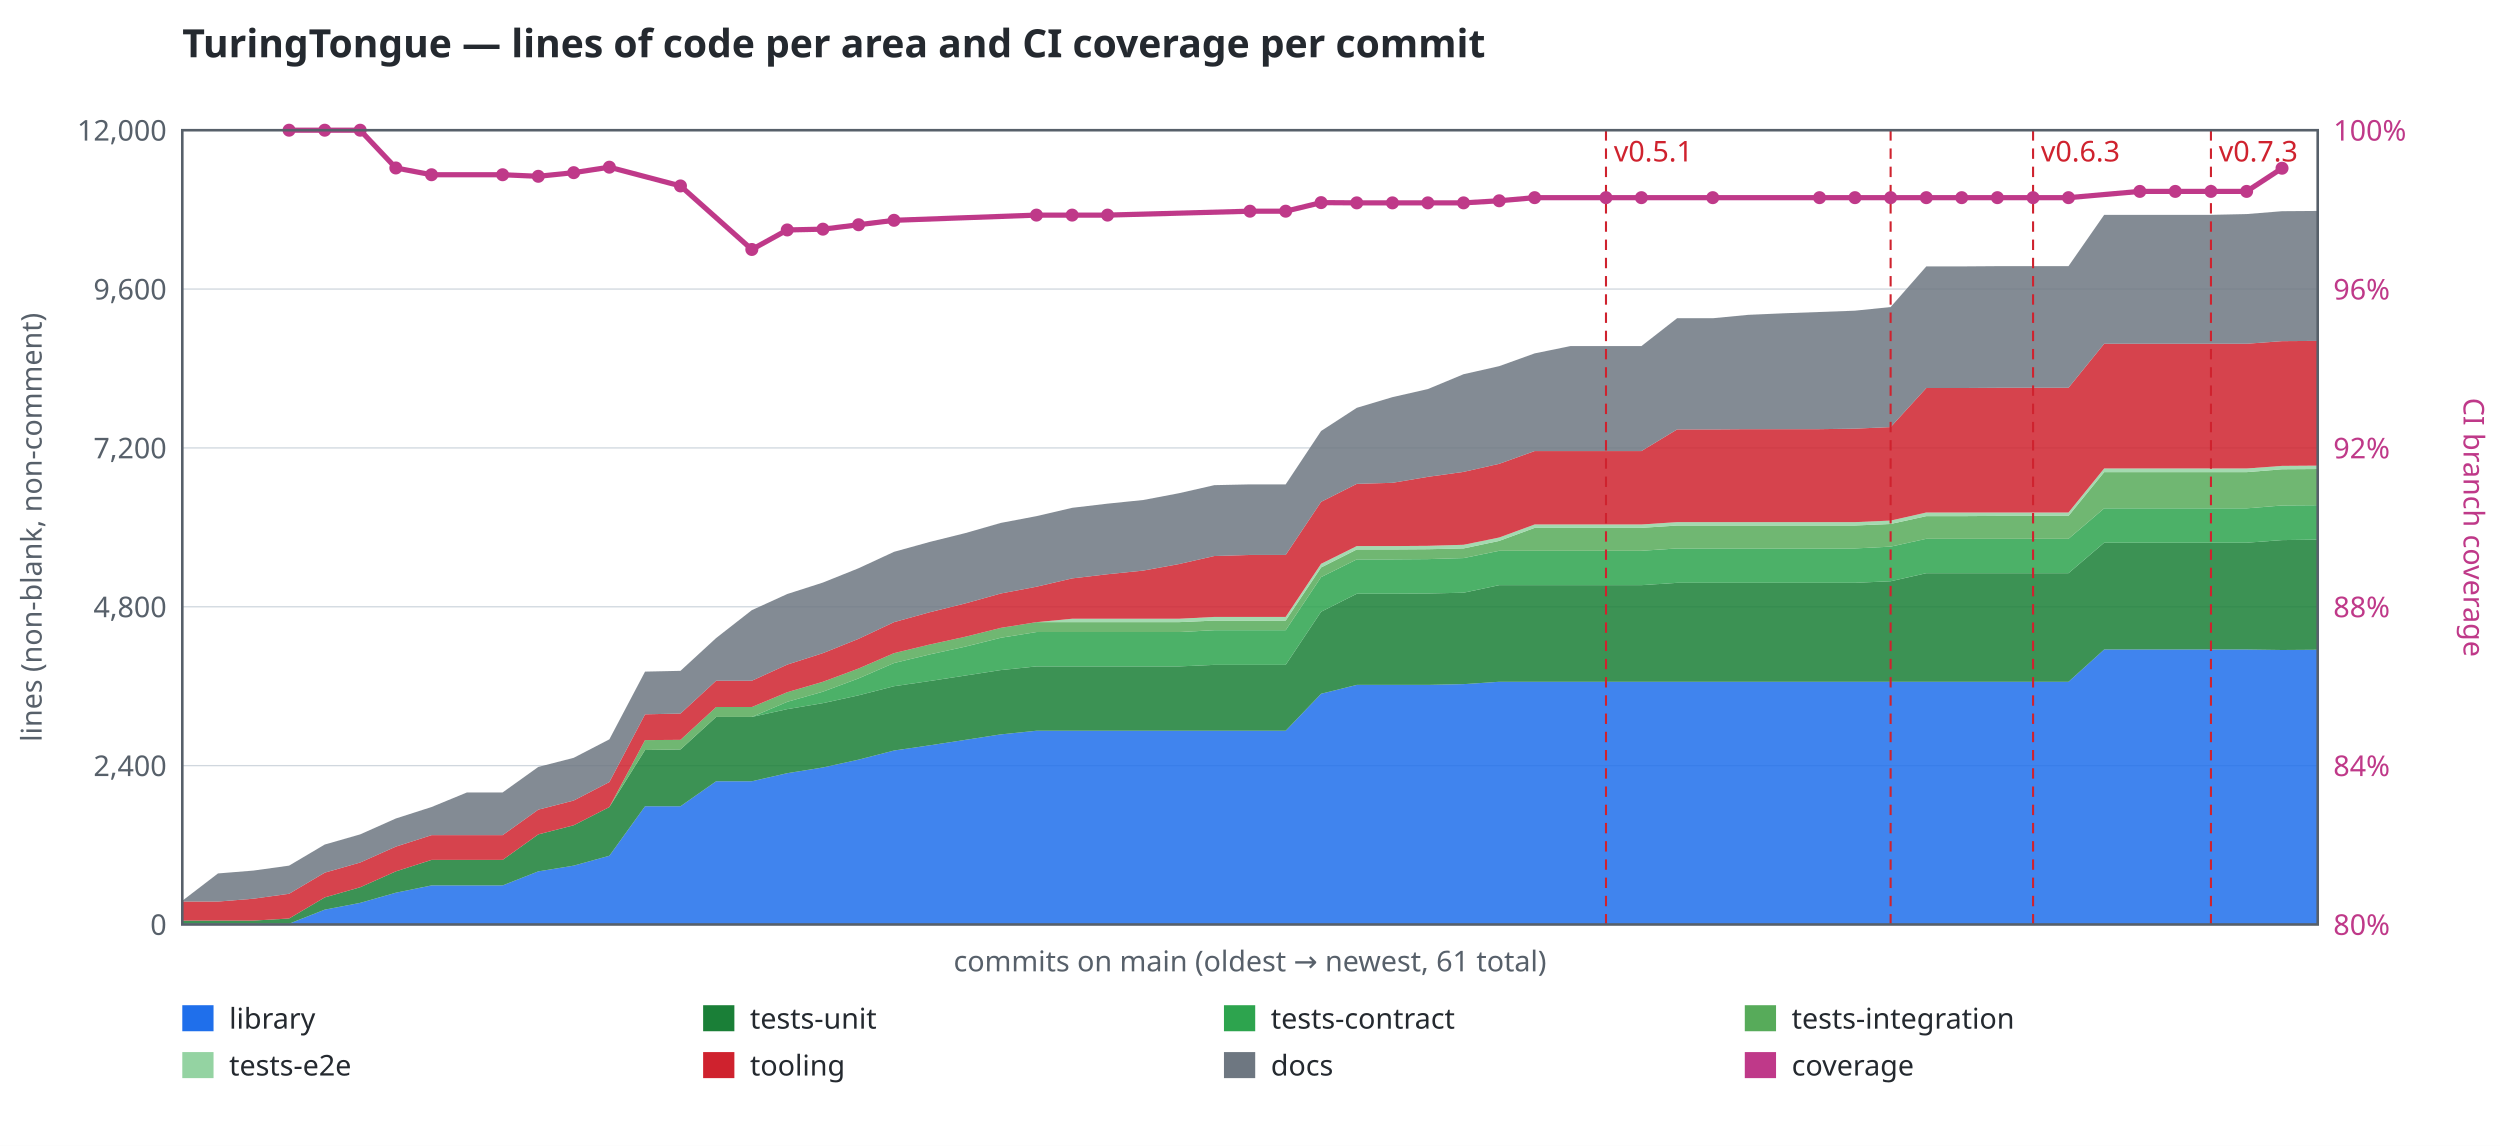
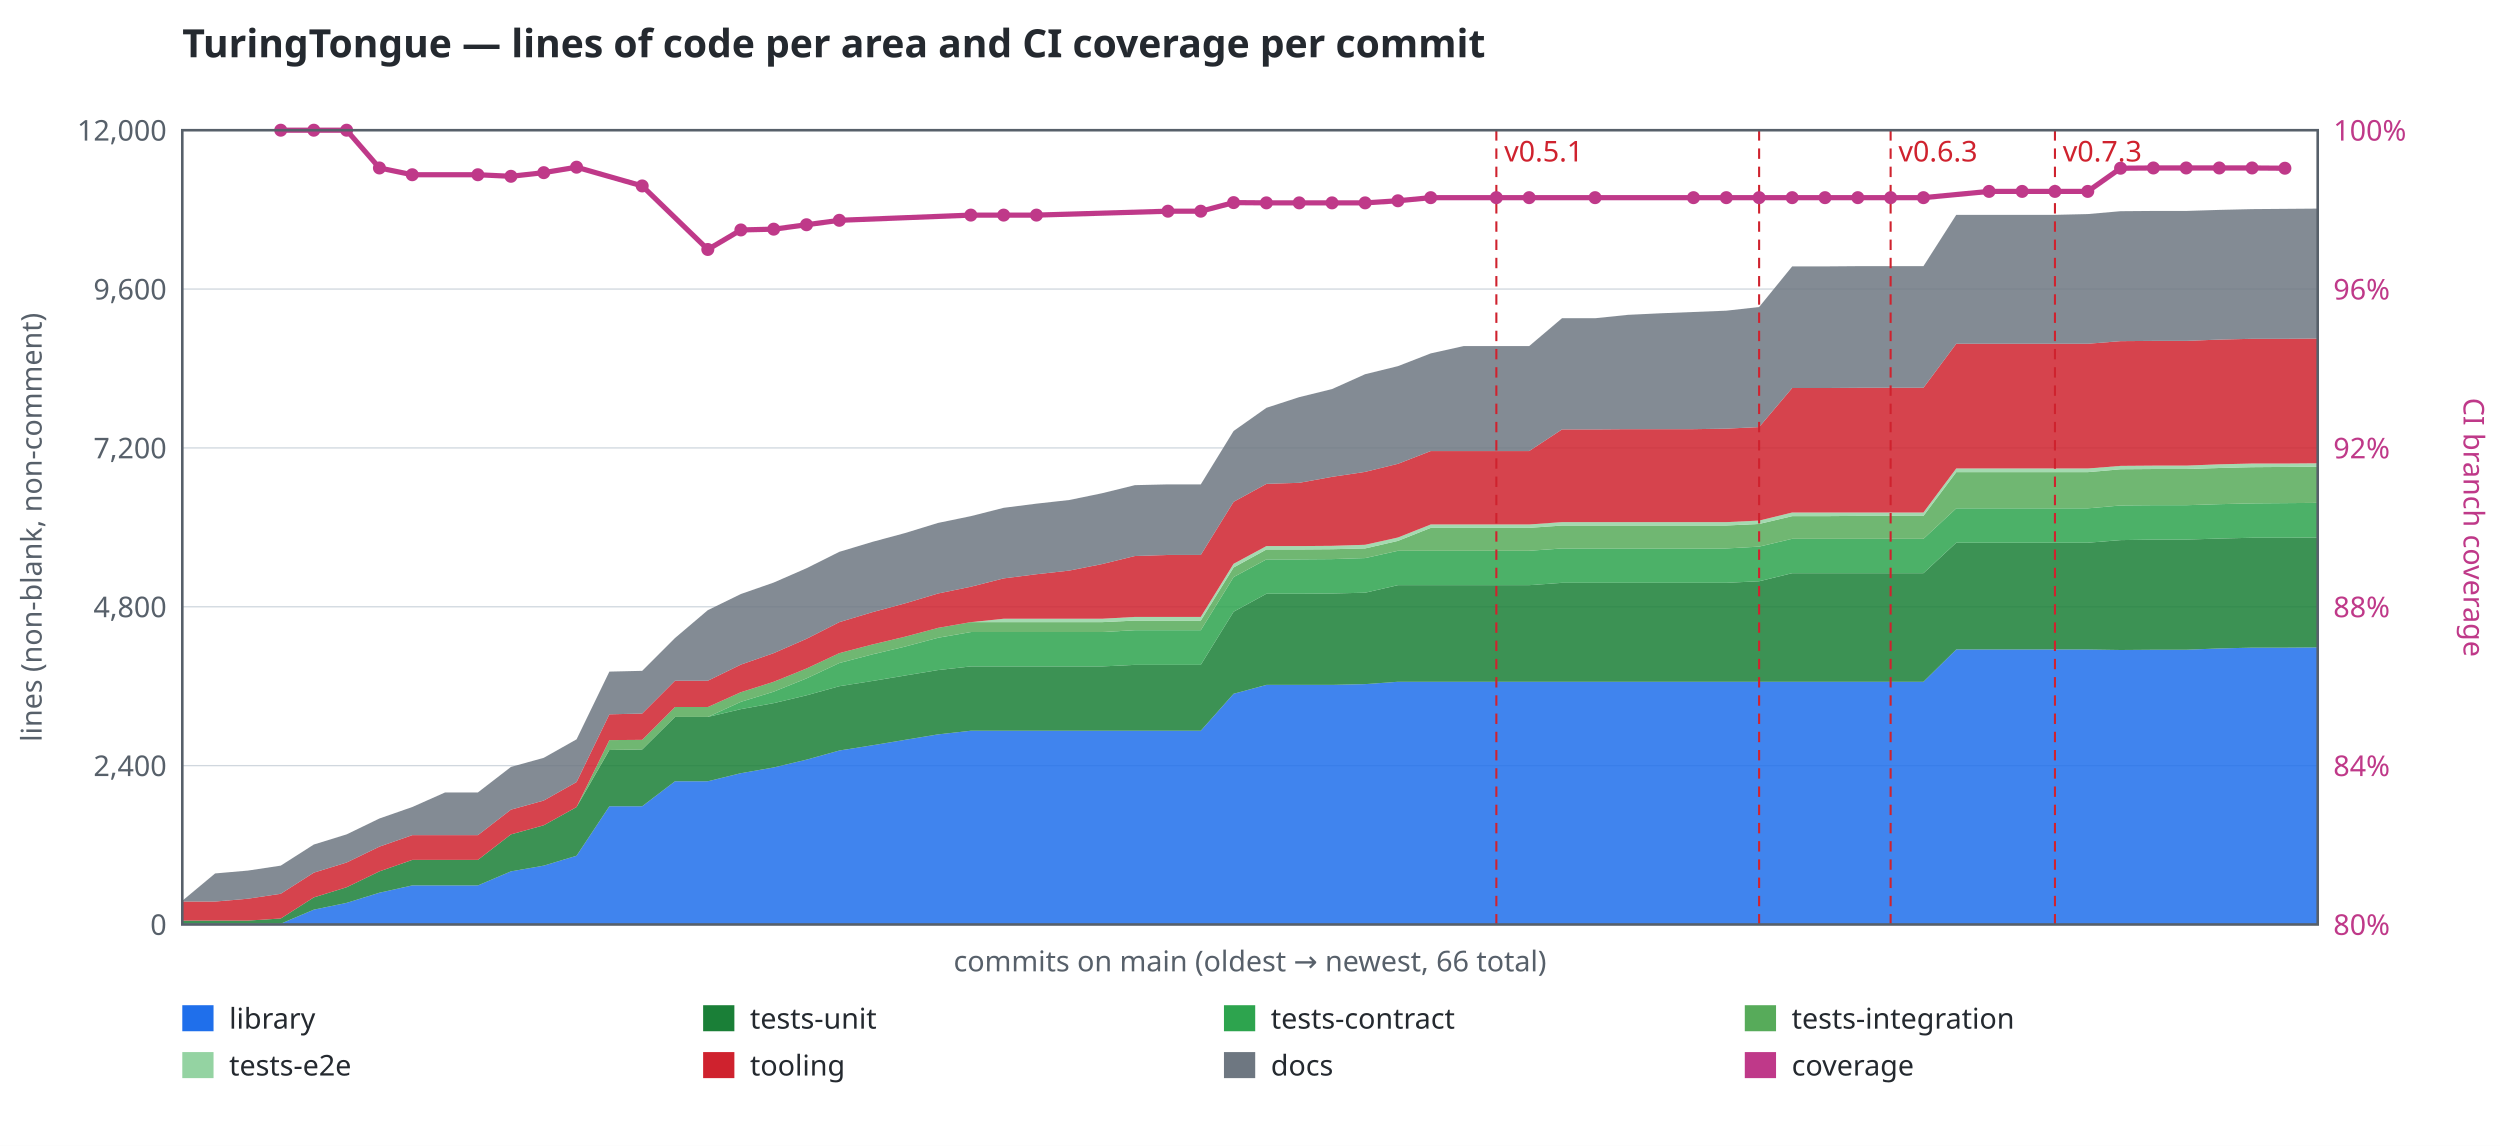
<svg xmlns="http://www.w3.org/2000/svg" width="960" height="440" viewBox="0 0 960 440" font-family="sans-serif" font-size="11">
  <rect width="960" height="440" fill="#ffffff" />
  <text x="70" y="22" font-size="15" font-weight="bold" fill="#24292f">TuringTongue — lines of code per area and CI coverage per commit</text>
  <line x1="70" x2="890" y1="355.0" y2="355.0" stroke="#d0d7de" stroke-width="0.5" />
  <text x="64" y="359.0" text-anchor="end" fill="#57606a">0</text>
  <text x="896" y="359.0" fill="#bf3989">80%</text>
  <line x1="70" x2="890" y1="294.0" y2="294.0" stroke="#d0d7de" stroke-width="0.5" />
  <text x="64" y="298.0" text-anchor="end" fill="#57606a">2,400</text>
  <text x="896" y="298.0" fill="#bf3989">84%</text>
  <line x1="70" x2="890" y1="233.0" y2="233.0" stroke="#d0d7de" stroke-width="0.5" />
  <text x="64" y="237.0" text-anchor="end" fill="#57606a">4,800</text>
  <text x="896" y="237.0" fill="#bf3989">88%</text>
  <line x1="70" x2="890" y1="172.0" y2="172.0" stroke="#d0d7de" stroke-width="0.5" />
  <text x="64" y="176.0" text-anchor="end" fill="#57606a">7,200</text>
  <text x="896" y="176.0" fill="#bf3989">92%</text>
  <line x1="70" x2="890" y1="111.0" y2="111.0" stroke="#d0d7de" stroke-width="0.5" />
  <text x="64" y="115.0" text-anchor="end" fill="#57606a">9,600</text>
  <text x="896" y="115.0" fill="#bf3989">96%</text>
  <line x1="70" x2="890" y1="50.0" y2="50.0" stroke="#d0d7de" stroke-width="0.5" />
  <text x="64" y="54.0" text-anchor="end" fill="#57606a">12,000</text>
  <text x="896" y="54.0" fill="#bf3989">100%</text>
-   <polygon points="70.0,354.7 83.7,354.7 97.3,354.7 111.0,354.7 124.7,349.3 138.3,346.7 152.0,342.8 165.7,340.0 179.3,340.0 193.0,340.0 206.7,334.6 220.3,332.4 234.0,328.6 247.7,309.6 261.3,309.6 275.0,300.0 288.7,300.0 302.3,296.9 316.0,294.7 329.7,291.7 343.3,288.2 357.0,286.2 370.7,284.1 384.3,282.0 398.0,280.6 411.7,280.6 425.3,280.6 439.0,280.6 452.7,280.6 466.3,280.6 480.0,280.6 493.7,280.6 507.3,266.4 521.0,263.0 534.7,263.0 548.3,263.0 562.0,262.7 575.7,261.8 589.3,261.8 603.0,261.8 616.7,261.8 630.3,261.8 644.0,261.8 657.7,261.8 671.3,261.8 685.0,261.8 698.7,261.8 712.3,261.8 726.0,261.8 739.7,261.8 753.3,261.8 767.0,261.8 780.7,261.8 794.3,261.8 808.0,249.4 821.7,249.4 835.3,249.4 849.0,249.4 862.7,249.4 876.3,249.6 890.0,249.5 890.0,355.0 876.3,355.0 862.7,355.0 849.0,355.0 835.3,355.0 821.7,355.0 808.0,355.0 794.3,355.0 780.7,355.0 767.0,355.0 753.3,355.0 739.7,355.0 726.0,355.0 712.3,355.0 698.7,355.0 685.0,355.0 671.3,355.0 657.7,355.0 644.0,355.0 630.3,355.0 616.7,355.0 603.0,355.0 589.3,355.0 575.7,355.0 562.0,355.0 548.3,355.0 534.7,355.0 521.0,355.0 507.3,355.0 493.7,355.0 480.0,355.0 466.3,355.0 452.7,355.0 439.0,355.0 425.3,355.0 411.7,355.0 398.0,355.0 384.3,355.0 370.7,355.0 357.0,355.0 343.3,355.0 329.7,355.0 316.0,355.0 302.3,355.0 288.7,355.0 275.0,355.0 261.3,355.0 247.7,355.0 234.0,355.0 220.3,355.0 206.7,355.0 193.0,355.0 179.3,355.0 165.7,355.0 152.0,355.0 138.3,355.0 124.7,355.0 111.0,355.0 97.3,355.0 83.7,355.0 70.0,355.0" fill="#1f6feb" fill-opacity="0.85" />
-   <polygon points="70.0,353.5 83.7,353.5 97.3,353.5 111.0,352.7 124.7,344.6 138.3,340.7 152.0,334.6 165.7,330.2 179.3,330.2 193.0,330.2 206.7,320.4 220.3,316.9 234.0,309.9 247.7,288.0 261.3,287.8 275.0,275.3 288.7,275.3 302.3,272.3 316.0,270.0 329.7,267.0 343.3,263.5 357.0,261.5 370.7,259.4 384.3,257.3 398.0,255.9 411.7,255.9 425.3,255.9 439.0,255.9 452.7,255.9 466.3,255.3 480.0,255.3 493.7,255.3 507.3,234.9 521.0,228.0 534.7,228.0 548.3,227.9 562.0,227.6 575.7,224.7 589.3,224.7 603.0,224.7 616.7,224.7 630.3,224.7 644.0,223.8 657.7,223.8 671.3,223.8 685.0,223.8 698.7,223.8 712.3,223.8 726.0,223.2 739.7,220.1 753.3,220.1 767.0,220.1 780.7,220.1 794.3,220.1 808.0,208.4 821.7,208.4 835.3,208.4 849.0,208.4 862.7,208.4 876.3,207.4 890.0,207.2 890.0,249.5 876.3,249.6 862.7,249.4 849.0,249.4 835.3,249.4 821.7,249.4 808.0,249.4 794.3,261.8 780.7,261.8 767.0,261.8 753.3,261.8 739.7,261.8 726.0,261.8 712.3,261.8 698.7,261.8 685.0,261.8 671.3,261.8 657.7,261.8 644.0,261.8 630.3,261.8 616.7,261.8 603.0,261.8 589.3,261.8 575.7,261.8 562.0,262.7 548.3,263.0 534.7,263.0 521.0,263.0 507.3,266.4 493.7,280.6 480.0,280.6 466.3,280.6 452.7,280.6 439.0,280.6 425.3,280.6 411.7,280.6 398.0,280.6 384.3,282.0 370.7,284.1 357.0,286.2 343.3,288.2 329.7,291.7 316.0,294.7 302.3,296.9 288.7,300.0 275.0,300.0 261.3,309.6 247.7,309.6 234.0,328.6 220.3,332.4 206.7,334.6 193.0,340.0 179.3,340.0 165.7,340.0 152.0,342.8 138.3,346.7 124.7,349.3 111.0,354.7 97.3,354.7 83.7,354.7 70.0,354.7" fill="#1a7f37" fill-opacity="0.85" />
-   <polygon points="70.0,353.5 83.7,353.5 97.3,353.5 111.0,352.7 124.7,344.6 138.3,340.7 152.0,334.6 165.7,330.2 179.3,330.2 193.0,330.2 206.7,320.4 220.3,316.9 234.0,309.9 247.7,288.0 261.3,287.8 275.0,275.3 288.7,275.3 302.3,269.5 316.0,265.6 329.7,260.5 343.3,254.6 357.0,251.3 370.7,248.3 384.3,244.9 398.0,242.7 411.7,242.7 425.3,242.7 439.0,242.7 452.7,242.7 466.3,242.0 480.0,242.0 493.7,242.0 507.3,221.6 521.0,214.8 534.7,214.8 548.3,214.7 562.0,214.3 575.7,211.5 589.3,211.5 603.0,211.5 616.7,211.5 630.3,211.5 644.0,210.6 657.7,210.6 671.3,210.6 685.0,210.6 698.7,210.6 712.3,210.6 726.0,209.9 739.7,206.9 753.3,206.9 767.0,206.9 780.7,206.9 794.3,206.9 808.0,195.2 821.7,195.2 835.3,195.2 849.0,195.2 862.7,195.2 876.3,194.1 890.0,194.0 890.0,207.2 876.3,207.4 862.7,208.4 849.0,208.4 835.3,208.4 821.7,208.4 808.0,208.4 794.3,220.1 780.7,220.1 767.0,220.1 753.3,220.1 739.7,220.1 726.0,223.2 712.3,223.8 698.7,223.8 685.0,223.8 671.3,223.8 657.7,223.8 644.0,223.8 630.3,224.7 616.7,224.7 603.0,224.7 589.3,224.7 575.7,224.7 562.0,227.6 548.3,227.9 534.7,228.0 521.0,228.0 507.3,234.9 493.7,255.3 480.0,255.3 466.3,255.3 452.7,255.9 439.0,255.9 425.3,255.9 411.7,255.9 398.0,255.9 384.3,257.3 370.7,259.4 357.0,261.5 343.3,263.5 329.7,267.0 316.0,270.0 302.3,272.3 288.7,275.3 275.0,275.3 261.3,287.8 247.7,288.0 234.0,309.9 220.3,316.9 206.7,320.4 193.0,330.2 179.3,330.2 165.7,330.2 152.0,334.6 138.3,340.7 124.7,344.6 111.0,352.7 97.3,353.5 83.7,353.5 70.0,353.5" fill="#2da44e" fill-opacity="0.85" />
-   <polygon points="70.0,353.5 83.7,353.5 97.3,353.5 111.0,352.7 124.7,344.6 138.3,340.7 152.0,334.6 165.7,330.2 179.3,330.2 193.0,330.2 206.7,320.4 220.3,316.9 234.0,309.9 247.7,284.2 261.3,284.1 275.0,271.5 288.7,271.5 302.3,265.8 316.0,261.8 329.7,256.7 343.3,250.8 357.0,247.5 370.7,244.5 384.3,241.1 398.0,238.9 411.7,238.9 425.3,238.9 439.0,238.9 452.7,238.9 466.3,238.3 480.0,238.3 493.7,238.3 507.3,217.9 521.0,211.0 534.7,211.0 548.3,210.9 562.0,210.6 575.7,207.7 589.3,202.7 603.0,202.7 616.7,202.7 630.3,202.7 644.0,201.8 657.7,201.8 671.3,201.8 685.0,201.8 698.7,201.8 712.3,201.8 726.0,201.2 739.7,198.2 753.3,198.2 767.0,198.1 780.7,198.1 794.3,198.1 808.0,181.3 821.7,181.3 835.3,181.3 849.0,181.3 862.7,181.3 876.3,180.2 890.0,180.1 890.0,194.0 876.3,194.1 862.7,195.2 849.0,195.2 835.3,195.2 821.7,195.2 808.0,195.2 794.3,206.9 780.7,206.9 767.0,206.9 753.3,206.9 739.7,206.9 726.0,209.9 712.3,210.6 698.7,210.6 685.0,210.6 671.3,210.6 657.7,210.6 644.0,210.6 630.3,211.5 616.7,211.5 603.0,211.5 589.3,211.5 575.7,211.5 562.0,214.3 548.3,214.7 534.7,214.8 521.0,214.8 507.3,221.6 493.7,242.0 480.0,242.0 466.3,242.0 452.7,242.7 439.0,242.7 425.3,242.7 411.7,242.7 398.0,242.7 384.3,244.9 370.7,248.3 357.0,251.3 343.3,254.6 329.7,260.5 316.0,265.6 302.3,269.5 288.7,275.3 275.0,275.3 261.3,287.8 247.7,288.0 234.0,309.9 220.3,316.9 206.7,320.4 193.0,330.2 179.3,330.2 165.7,330.2 152.0,334.6 138.3,340.7 124.7,344.6 111.0,352.7 97.3,353.5 83.7,353.5 70.0,353.5" fill="#57ab5a" fill-opacity="0.85" />
-   <polygon points="70.0,353.5 83.7,353.5 97.3,353.5 111.0,352.7 124.7,344.6 138.3,340.7 152.0,334.6 165.7,330.2 179.3,330.2 193.0,330.2 206.7,320.4 220.3,316.9 234.0,309.9 247.7,284.2 261.3,284.1 275.0,271.5 288.7,271.5 302.3,265.8 316.0,261.8 329.7,256.7 343.3,250.8 357.0,247.5 370.7,244.5 384.3,241.1 398.0,238.9 411.7,237.6 425.3,237.6 439.0,237.6 452.7,237.6 466.3,236.9 480.0,236.9 493.7,236.9 507.3,216.5 521.0,209.7 534.7,209.7 548.3,209.6 562.0,209.2 575.7,206.4 589.3,201.4 603.0,201.4 616.7,201.4 630.3,201.4 644.0,200.5 657.7,200.5 671.3,200.5 685.0,200.5 698.7,200.5 712.3,200.5 726.0,199.9 739.7,196.8 753.3,196.8 767.0,196.8 780.7,196.8 794.3,196.8 808.0,179.9 821.7,179.9 835.3,179.9 849.0,179.9 862.7,179.9 876.3,178.9 890.0,178.8 890.0,180.1 876.3,180.2 862.7,181.3 849.0,181.3 835.3,181.3 821.7,181.3 808.0,181.3 794.3,198.1 780.7,198.1 767.0,198.1 753.3,198.2 739.7,198.2 726.0,201.2 712.3,201.8 698.7,201.8 685.0,201.8 671.3,201.8 657.7,201.8 644.0,201.8 630.3,202.7 616.7,202.7 603.0,202.7 589.3,202.7 575.7,207.7 562.0,210.6 548.3,210.9 534.7,211.0 521.0,211.0 507.3,217.9 493.7,238.3 480.0,238.3 466.3,238.3 452.7,238.9 439.0,238.9 425.3,238.9 411.7,238.9 398.0,238.9 384.3,241.1 370.7,244.5 357.0,247.5 343.3,250.8 329.7,256.7 316.0,261.8 302.3,265.8 288.7,271.5 275.0,271.5 261.3,284.1 247.7,284.2 234.0,309.9 220.3,316.9 206.7,320.4 193.0,330.2 179.3,330.2 165.7,330.2 152.0,334.6 138.3,340.7 124.7,344.6 111.0,352.7 97.3,353.5 83.7,353.5 70.0,353.5" fill="#94d3a2" fill-opacity="0.85" />
-   <polygon points="70.0,346.2 83.7,346.2 97.3,345.1 111.0,343.2 124.7,335.1 138.3,331.2 152.0,325.1 165.7,320.7 179.3,320.7 193.0,320.7 206.7,310.9 220.3,307.4 234.0,300.3 247.7,274.3 261.3,274.0 275.0,261.4 288.7,261.4 302.3,255.2 316.0,250.8 329.7,245.3 343.3,238.9 357.0,235.1 370.7,231.7 384.3,227.9 398.0,225.3 411.7,222.1 425.3,220.5 439.0,219.1 452.7,216.6 466.3,213.5 480.0,213.1 493.7,213.1 507.3,192.7 521.0,185.8 534.7,185.4 548.3,183.1 562.0,181.2 575.7,178.1 589.3,173.2 603.0,173.2 616.7,173.2 630.3,173.2 644.0,164.9 657.7,164.9 671.3,164.8 685.0,164.8 698.7,164.8 712.3,164.6 726.0,164.0 739.7,149.0 753.3,149.0 767.0,148.9 780.7,148.9 794.3,148.9 808.0,132.0 821.7,132.0 835.3,132.0 849.0,132.0 862.7,132.0 876.3,131.0 890.0,130.9 890.0,178.8 876.3,178.9 862.7,179.9 849.0,179.9 835.3,179.9 821.7,179.9 808.0,179.9 794.3,196.8 780.7,196.8 767.0,196.8 753.3,196.8 739.7,196.8 726.0,199.9 712.3,200.5 698.7,200.5 685.0,200.5 671.3,200.5 657.7,200.5 644.0,200.5 630.3,201.4 616.7,201.4 603.0,201.4 589.3,201.4 575.7,206.4 562.0,209.2 548.3,209.6 534.7,209.7 521.0,209.7 507.3,216.5 493.7,236.9 480.0,236.9 466.3,236.9 452.7,237.6 439.0,237.6 425.3,237.6 411.7,237.6 398.0,238.9 384.3,241.1 370.7,244.5 357.0,247.5 343.3,250.8 329.7,256.7 316.0,261.8 302.3,265.8 288.7,271.5 275.0,271.5 261.3,284.1 247.7,284.2 234.0,309.9 220.3,316.9 206.7,320.4 193.0,330.2 179.3,330.2 165.7,330.2 152.0,334.6 138.3,340.7 124.7,344.6 111.0,352.7 97.3,353.5 83.7,353.5 70.0,353.5" fill="#cf222e" fill-opacity="0.85" />
-   <polygon points="70.0,345.9 83.7,335.4 97.3,334.3 111.0,332.4 124.7,324.3 138.3,320.4 152.0,314.3 165.7,309.9 179.3,304.3 193.0,304.3 206.7,294.5 220.3,291.0 234.0,283.9 247.7,257.9 261.3,257.6 275.0,245.0 288.7,234.3 302.3,228.1 316.0,223.7 329.7,218.2 343.3,211.9 357.0,208.1 370.7,204.7 384.3,200.8 398.0,198.2 411.7,195.0 425.3,193.4 439.0,192.0 452.7,189.4 466.3,186.3 480.0,186.0 493.7,186.0 507.3,165.5 521.0,156.6 534.7,152.5 548.3,149.4 562.0,143.7 575.7,140.6 589.3,135.7 603.0,132.9 616.7,132.9 630.3,132.9 644.0,122.2 657.7,122.2 671.3,120.9 685.0,120.3 698.7,119.8 712.3,119.3 726.0,117.9 739.7,102.3 753.3,102.3 767.0,102.2 780.7,102.2 794.3,102.2 808.0,82.5 821.7,82.5 835.3,82.5 849.0,82.5 862.7,82.2 876.3,81.1 890.0,81.0 890.0,130.9 876.3,131.0 862.7,132.0 849.0,132.0 835.3,132.0 821.7,132.0 808.0,132.0 794.3,148.9 780.7,148.9 767.0,148.9 753.3,149.0 739.7,149.0 726.0,164.0 712.3,164.6 698.7,164.8 685.0,164.8 671.3,164.8 657.7,164.9 644.0,164.9 630.3,173.2 616.7,173.2 603.0,173.2 589.3,173.2 575.7,178.1 562.0,181.2 548.3,183.1 534.7,185.4 521.0,185.8 507.3,192.7 493.7,213.1 480.0,213.1 466.3,213.5 452.7,216.6 439.0,219.1 425.3,220.5 411.7,222.1 398.0,225.3 384.3,227.9 370.7,231.7 357.0,235.1 343.3,238.9 329.7,245.3 316.0,250.8 302.3,255.2 288.7,261.4 275.0,261.4 261.3,274.0 247.7,274.3 234.0,300.3 220.3,307.4 206.7,310.9 193.0,320.7 179.3,320.7 165.7,320.7 152.0,325.1 138.3,331.2 124.7,335.1 111.0,343.2 97.3,345.1 83.7,346.2 70.0,346.2" fill="#6e7781" fill-opacity="0.85" />
-   <line x1="616.7" x2="616.7" y1="50" y2="355" stroke="#cf222e" stroke-width="0.8" stroke-dasharray="4,3" />
+   <polygon points="70.0,354.7 82.6,354.7 95.2,354.7 107.8,354.7 120.5,349.3 133.1,346.7 145.7,342.8 158.3,340.0 170.9,340.0 183.5,340.0 196.2,334.6 208.8,332.4 221.4,328.6 234.0,309.6 246.6,309.6 259.2,300.0 271.8,300.0 284.5,296.9 297.1,294.7 309.7,291.7 322.3,288.2 334.9,286.2 347.5,284.1 360.2,282.0 372.8,280.6 385.4,280.6 398.0,280.6 410.6,280.6 423.2,280.6 435.8,280.6 448.5,280.6 461.1,280.6 473.7,266.4 486.3,263.0 498.9,263.0 511.5,263.0 524.2,262.7 536.8,261.8 549.4,261.8 562.0,261.8 574.6,261.8 587.2,261.8 599.8,261.8 612.5,261.8 625.1,261.8 637.7,261.8 650.3,261.8 662.9,261.8 675.5,261.8 688.2,261.8 700.8,261.8 713.4,261.8 726.0,261.8 738.6,261.8 751.2,249.4 763.8,249.4 776.5,249.4 789.1,249.4 801.7,249.4 814.3,249.6 826.9,249.5 839.5,249.5 852.2,249.0 864.8,248.7 877.4,248.7 890.0,248.6 890.0,355.0 877.4,355.0 864.8,355.0 852.2,355.0 839.5,355.0 826.9,355.0 814.3,355.0 801.7,355.0 789.1,355.0 776.5,355.0 763.8,355.0 751.2,355.0 738.6,355.0 726.0,355.0 713.4,355.0 700.8,355.0 688.2,355.0 675.5,355.0 662.9,355.0 650.3,355.0 637.7,355.0 625.1,355.0 612.5,355.0 599.8,355.0 587.2,355.0 574.6,355.0 562.0,355.0 549.4,355.0 536.8,355.0 524.2,355.0 511.5,355.0 498.9,355.0 486.3,355.0 473.7,355.0 461.1,355.0 448.5,355.0 435.8,355.0 423.2,355.0 410.6,355.0 398.0,355.0 385.4,355.0 372.8,355.0 360.2,355.0 347.5,355.0 334.9,355.0 322.3,355.0 309.7,355.0 297.1,355.0 284.5,355.0 271.8,355.0 259.2,355.0 246.6,355.0 234.0,355.0 221.4,355.0 208.8,355.0 196.2,355.0 183.5,355.0 170.9,355.0 158.3,355.0 145.7,355.0 133.1,355.0 120.5,355.0 107.8,355.0 95.2,355.0 82.6,355.0 70.0,355.0" fill="#1f6feb" fill-opacity="0.85" />
+   <polygon points="70.0,353.5 82.6,353.5 95.2,353.5 107.8,352.7 120.5,344.6 133.1,340.7 145.7,334.6 158.3,330.2 170.9,330.2 183.5,330.2 196.2,320.4 208.8,316.9 221.4,309.9 234.0,288.0 246.6,287.8 259.2,275.3 271.8,275.3 284.5,272.3 297.1,270.0 309.7,267.0 322.3,263.5 334.9,261.5 347.5,259.4 360.2,257.3 372.8,255.9 385.4,255.9 398.0,255.9 410.6,255.9 423.2,255.9 435.8,255.3 448.5,255.3 461.1,255.3 473.7,234.9 486.3,228.0 498.9,228.0 511.5,227.9 524.2,227.6 536.8,224.7 549.4,224.7 562.0,224.7 574.6,224.7 587.2,224.7 599.8,223.8 612.5,223.8 625.1,223.8 637.7,223.8 650.3,223.8 662.9,223.8 675.5,223.2 688.2,220.1 700.8,220.1 713.4,220.1 726.0,220.1 738.6,220.1 751.2,208.4 763.8,208.4 776.5,208.4 789.1,208.4 801.7,208.4 814.3,207.4 826.9,207.2 839.5,207.2 852.2,206.8 864.8,206.5 877.4,206.5 890.0,206.4 890.0,248.6 877.4,248.7 864.8,248.7 852.2,249.0 839.5,249.5 826.9,249.5 814.3,249.6 801.7,249.4 789.1,249.4 776.5,249.4 763.8,249.4 751.2,249.4 738.6,261.8 726.0,261.8 713.4,261.8 700.8,261.8 688.2,261.8 675.5,261.8 662.9,261.8 650.3,261.8 637.7,261.8 625.1,261.8 612.5,261.8 599.8,261.8 587.2,261.8 574.6,261.8 562.0,261.8 549.4,261.8 536.8,261.8 524.2,262.7 511.5,263.0 498.9,263.0 486.3,263.0 473.7,266.4 461.1,280.6 448.5,280.6 435.8,280.6 423.2,280.6 410.6,280.6 398.0,280.6 385.4,280.6 372.8,280.6 360.2,282.0 347.5,284.1 334.9,286.2 322.3,288.2 309.7,291.7 297.1,294.7 284.5,296.9 271.8,300.0 259.2,300.0 246.6,309.6 234.0,309.6 221.4,328.6 208.8,332.4 196.2,334.6 183.5,340.0 170.9,340.0 158.3,340.0 145.7,342.8 133.1,346.7 120.5,349.3 107.8,354.7 95.2,354.7 82.6,354.7 70.0,354.7" fill="#1a7f37" fill-opacity="0.85" />
+   <polygon points="70.0,353.5 82.6,353.5 95.2,353.5 107.8,352.7 120.5,344.6 133.1,340.7 145.7,334.6 158.3,330.2 170.9,330.2 183.5,330.2 196.2,320.4 208.8,316.9 221.4,309.9 234.0,288.0 246.6,287.8 259.2,275.3 271.8,275.3 284.5,269.5 297.1,265.6 309.7,260.5 322.3,254.6 334.9,251.3 347.5,248.3 360.2,244.9 372.8,242.7 385.4,242.7 398.0,242.7 410.6,242.7 423.2,242.7 435.8,242.0 448.5,242.0 461.1,242.0 473.7,221.6 486.3,214.8 498.9,214.8 511.5,214.7 524.2,214.3 536.8,211.5 549.4,211.5 562.0,211.5 574.6,211.5 587.2,211.5 599.8,210.6 612.5,210.6 625.1,210.6 637.7,210.6 650.3,210.6 662.9,210.6 675.5,209.9 688.2,206.9 700.8,206.9 713.4,206.9 726.0,206.9 738.6,206.9 751.2,195.2 763.8,195.2 776.5,195.2 789.1,195.2 801.7,195.2 814.3,194.1 826.9,194.0 839.5,194.0 852.2,193.6 864.8,193.3 877.4,193.2 890.0,193.1 890.0,206.4 877.4,206.5 864.8,206.5 852.2,206.8 839.5,207.2 826.9,207.2 814.3,207.4 801.7,208.4 789.1,208.4 776.5,208.4 763.8,208.4 751.2,208.4 738.6,220.1 726.0,220.1 713.4,220.1 700.8,220.1 688.2,220.1 675.5,223.2 662.9,223.8 650.3,223.8 637.7,223.8 625.1,223.8 612.5,223.8 599.8,223.8 587.2,224.7 574.6,224.7 562.0,224.7 549.4,224.7 536.8,224.7 524.2,227.6 511.5,227.9 498.9,228.0 486.3,228.0 473.7,234.9 461.1,255.3 448.5,255.3 435.8,255.3 423.2,255.9 410.6,255.9 398.0,255.9 385.4,255.9 372.8,255.9 360.2,257.3 347.5,259.4 334.9,261.5 322.3,263.5 309.7,267.0 297.1,270.0 284.5,272.3 271.8,275.3 259.2,275.3 246.6,287.8 234.0,288.0 221.4,309.9 208.8,316.9 196.2,320.4 183.5,330.2 170.9,330.2 158.3,330.2 145.7,334.6 133.1,340.7 120.5,344.6 107.8,352.7 95.2,353.5 82.6,353.5 70.0,353.5" fill="#2da44e" fill-opacity="0.85" />
+   <polygon points="70.0,353.5 82.6,353.5 95.2,353.5 107.8,352.7 120.5,344.6 133.1,340.7 145.7,334.6 158.3,330.2 170.9,330.2 183.5,330.2 196.2,320.4 208.8,316.9 221.4,309.9 234.0,284.2 246.6,284.1 259.2,271.5 271.8,271.5 284.5,265.8 297.1,261.8 309.7,256.7 322.3,250.8 334.9,247.5 347.5,244.5 360.2,241.1 372.8,238.9 385.4,238.9 398.0,238.9 410.6,238.9 423.2,238.9 435.8,238.3 448.5,238.3 461.1,238.3 473.7,217.9 486.3,211.0 498.9,211.0 511.5,210.9 524.2,210.6 536.8,207.7 549.4,202.7 562.0,202.7 574.6,202.7 587.2,202.7 599.8,201.8 612.5,201.8 625.1,201.8 637.7,201.8 650.3,201.8 662.9,201.8 675.5,201.2 688.2,198.2 700.8,198.2 713.4,198.1 726.0,198.1 738.6,198.1 751.2,181.3 763.8,181.3 776.5,181.3 789.1,181.3 801.7,181.3 814.3,180.2 826.9,180.1 839.5,180.1 852.2,179.7 864.8,179.4 877.4,179.3 890.0,179.2 890.0,193.1 877.4,193.2 864.8,193.3 852.2,193.6 839.5,194.0 826.9,194.0 814.3,194.1 801.7,195.2 789.1,195.2 776.5,195.2 763.8,195.2 751.2,195.2 738.6,206.9 726.0,206.9 713.4,206.9 700.8,206.9 688.2,206.9 675.5,209.9 662.9,210.6 650.3,210.6 637.7,210.6 625.1,210.6 612.5,210.6 599.8,210.6 587.2,211.5 574.6,211.5 562.0,211.5 549.4,211.5 536.8,211.5 524.2,214.3 511.5,214.7 498.9,214.8 486.3,214.8 473.7,221.6 461.1,242.0 448.5,242.0 435.8,242.0 423.2,242.7 410.6,242.7 398.0,242.7 385.4,242.7 372.8,242.7 360.2,244.9 347.5,248.3 334.9,251.3 322.3,254.6 309.7,260.5 297.1,265.6 284.5,269.5 271.8,275.3 259.2,275.3 246.6,287.8 234.0,288.0 221.4,309.9 208.8,316.9 196.2,320.4 183.5,330.2 170.9,330.2 158.3,330.2 145.7,334.6 133.1,340.7 120.5,344.6 107.8,352.7 95.2,353.5 82.6,353.5 70.0,353.5" fill="#57ab5a" fill-opacity="0.85" />
+   <polygon points="70.0,353.5 82.6,353.5 95.2,353.5 107.8,352.7 120.5,344.6 133.1,340.7 145.7,334.6 158.3,330.2 170.9,330.2 183.5,330.2 196.2,320.4 208.8,316.9 221.4,309.9 234.0,284.2 246.6,284.1 259.2,271.5 271.8,271.5 284.5,265.8 297.1,261.8 309.7,256.7 322.3,250.8 334.9,247.5 347.5,244.5 360.2,241.1 372.8,238.9 385.4,237.6 398.0,237.6 410.6,237.6 423.2,237.6 435.8,236.9 448.5,236.9 461.1,236.9 473.7,216.5 486.3,209.7 498.9,209.7 511.5,209.6 524.2,209.2 536.8,206.4 549.4,201.4 562.0,201.4 574.6,201.4 587.2,201.4 599.8,200.5 612.5,200.5 625.1,200.5 637.7,200.5 650.3,200.5 662.9,200.5 675.5,199.9 688.2,196.8 700.8,196.8 713.4,196.8 726.0,196.8 738.6,196.8 751.2,179.9 763.8,179.9 776.5,179.9 789.1,179.9 801.7,179.9 814.3,178.9 826.9,178.8 839.5,178.8 852.2,178.3 864.8,178.0 877.4,178.0 890.0,177.9 890.0,179.2 877.4,179.3 864.8,179.4 852.2,179.7 839.5,180.1 826.9,180.1 814.3,180.2 801.7,181.3 789.1,181.3 776.5,181.3 763.8,181.3 751.2,181.3 738.6,198.1 726.0,198.1 713.4,198.1 700.8,198.2 688.2,198.2 675.5,201.2 662.9,201.8 650.3,201.8 637.7,201.8 625.1,201.8 612.5,201.8 599.8,201.8 587.2,202.7 574.6,202.7 562.0,202.7 549.4,202.7 536.8,207.7 524.2,210.6 511.5,210.9 498.9,211.0 486.3,211.0 473.7,217.9 461.1,238.3 448.5,238.3 435.8,238.3 423.2,238.9 410.6,238.9 398.0,238.9 385.4,238.9 372.8,238.9 360.2,241.1 347.5,244.5 334.9,247.5 322.3,250.8 309.7,256.7 297.1,261.8 284.5,265.8 271.8,271.5 259.2,271.5 246.6,284.1 234.0,284.2 221.4,309.9 208.8,316.9 196.2,320.4 183.5,330.2 170.9,330.2 158.3,330.2 145.7,334.6 133.1,340.7 120.5,344.6 107.8,352.7 95.2,353.5 82.6,353.5 70.0,353.5" fill="#94d3a2" fill-opacity="0.85" />
+   <polygon points="70.0,346.2 82.6,346.2 95.2,345.1 107.8,343.2 120.5,335.1 133.1,331.2 145.7,325.1 158.3,320.7 170.9,320.7 183.5,320.7 196.2,310.9 208.8,307.4 221.4,300.3 234.0,274.3 246.6,274.0 259.2,261.4 271.8,261.4 284.5,255.2 297.1,250.8 309.7,245.3 322.3,238.9 334.9,235.1 347.5,231.7 360.2,227.9 372.8,225.3 385.4,222.1 398.0,220.5 410.6,219.1 423.2,216.6 435.8,213.5 448.5,213.1 461.1,213.1 473.7,192.7 486.3,185.8 498.9,185.4 511.5,183.1 524.2,181.2 536.8,178.1 549.4,173.2 562.0,173.2 574.6,173.2 587.2,173.2 599.8,164.9 612.5,164.9 625.1,164.8 637.7,164.8 650.3,164.8 662.9,164.6 675.5,164.0 688.2,149.0 700.8,149.0 713.4,148.9 726.0,148.9 738.6,148.9 751.2,132.0 763.8,132.0 776.5,132.0 789.1,132.0 801.7,132.0 814.3,131.0 826.9,130.9 839.5,130.9 852.2,130.4 864.8,130.1 877.4,130.1 890.0,130.0 890.0,177.9 877.4,178.0 864.8,178.0 852.2,178.3 839.5,178.8 826.9,178.8 814.3,178.9 801.7,179.9 789.1,179.9 776.5,179.9 763.8,179.9 751.2,179.9 738.6,196.8 726.0,196.8 713.4,196.8 700.8,196.8 688.2,196.8 675.5,199.9 662.9,200.5 650.3,200.5 637.7,200.5 625.1,200.5 612.5,200.5 599.8,200.5 587.2,201.4 574.6,201.4 562.0,201.4 549.4,201.4 536.8,206.4 524.2,209.2 511.5,209.6 498.9,209.7 486.3,209.7 473.7,216.5 461.1,236.9 448.5,236.9 435.8,236.9 423.2,237.6 410.6,237.6 398.0,237.6 385.4,237.6 372.8,238.9 360.2,241.1 347.5,244.5 334.9,247.5 322.3,250.8 309.7,256.7 297.1,261.8 284.5,265.8 271.8,271.5 259.2,271.5 246.6,284.1 234.0,284.2 221.4,309.9 208.8,316.9 196.2,320.4 183.5,330.2 170.9,330.2 158.3,330.2 145.7,334.6 133.1,340.7 120.5,344.6 107.8,352.7 95.2,353.5 82.6,353.5 70.0,353.5" fill="#cf222e" fill-opacity="0.85" />
+   <polygon points="70.0,345.9 82.6,335.4 95.2,334.3 107.8,332.4 120.5,324.3 133.1,320.4 145.7,314.3 158.3,309.9 170.9,304.3 183.5,304.3 196.2,294.5 208.8,291.0 221.4,283.9 234.0,257.9 246.6,257.6 259.2,245.0 271.8,234.3 284.5,228.1 297.1,223.7 309.7,218.2 322.3,211.9 334.9,208.1 347.5,204.7 360.2,200.8 372.8,198.2 385.4,195.0 398.0,193.4 410.6,192.0 423.2,189.4 435.8,186.3 448.5,186.0 461.1,186.0 473.7,165.5 486.3,156.6 498.9,152.5 511.5,149.4 524.2,143.7 536.8,140.6 549.4,135.7 562.0,132.9 574.6,132.9 587.2,132.9 599.8,122.2 612.5,122.2 625.1,120.9 637.7,120.3 650.3,119.8 662.9,119.3 675.5,117.9 688.2,102.3 700.8,102.3 713.4,102.2 726.0,102.2 738.6,102.2 751.2,82.5 763.8,82.5 776.5,82.5 789.1,82.5 801.7,82.2 814.3,81.1 826.9,81.0 839.5,81.0 852.2,80.6 864.8,80.3 877.4,80.2 890.0,80.1 890.0,130.0 877.4,130.1 864.8,130.1 852.2,130.4 839.5,130.9 826.9,130.9 814.3,131.0 801.7,132.0 789.1,132.0 776.5,132.0 763.8,132.0 751.2,132.0 738.6,148.9 726.0,148.9 713.4,148.9 700.8,149.0 688.2,149.0 675.5,164.0 662.9,164.6 650.3,164.8 637.7,164.8 625.1,164.8 612.5,164.9 599.8,164.9 587.2,173.2 574.6,173.2 562.0,173.2 549.4,173.2 536.8,178.1 524.2,181.2 511.5,183.1 498.9,185.4 486.3,185.8 473.7,192.7 461.1,213.1 448.5,213.1 435.8,213.5 423.2,216.6 410.6,219.1 398.0,220.5 385.4,222.1 372.8,225.3 360.2,227.9 347.5,231.7 334.9,235.1 322.3,238.9 309.7,245.3 297.1,250.8 284.5,255.2 271.8,261.4 259.2,261.4 246.6,274.0 234.0,274.3 221.4,300.3 208.8,307.4 196.2,310.9 183.5,320.7 170.9,320.7 158.3,320.7 145.7,325.1 133.1,331.2 120.5,335.1 107.8,343.2 95.2,345.1 82.6,346.2 70.0,346.2" fill="#6e7781" fill-opacity="0.85" />
+   <line x1="574.6" x2="574.6" y1="50" y2="355" stroke="#cf222e" stroke-width="0.8" stroke-dasharray="4,3" />
+   <line x1="675.5" x2="675.5" y1="50" y2="355" stroke="#cf222e" stroke-width="0.8" stroke-dasharray="4,3" />
  <line x1="726.0" x2="726.0" y1="50" y2="355" stroke="#cf222e" stroke-width="0.8" stroke-dasharray="4,3" />
-   <line x1="780.7" x2="780.7" y1="50" y2="355" stroke="#cf222e" stroke-width="0.8" stroke-dasharray="4,3" />
-   <line x1="849.0" x2="849.0" y1="50" y2="355" stroke="#cf222e" stroke-width="0.8" stroke-dasharray="4,3" />
-   <text x="619.7" y="62" fill="#cf222e">v0.5.1</text>
-   <text x="783.7" y="62" fill="#cf222e">v0.6.3</text>
-   <text x="852.0" y="62" fill="#cf222e">v0.7.3</text>
-   <polyline points="111.0,50.0 124.7,50.0 138.3,50.0 152.0,64.5 165.7,67.1 193.0,67.1 206.7,67.7 220.3,66.3 234.0,64.2 261.3,71.4 288.7,95.8 302.3,88.3 316.0,88.0 329.7,86.3 343.3,84.6 398.0,82.6 411.7,82.6 425.3,82.6 480.0,81.1 493.7,81.1 507.3,77.8 521.0,77.9 534.7,77.9 548.3,77.9 562.0,77.9 575.7,77.1 589.3,75.9 616.7,75.9 630.3,75.9 657.7,75.9 698.7,75.9 712.3,75.9 726.0,75.9 739.7,75.9 753.3,75.9 767.0,75.9 780.7,75.9 794.3,75.9 821.7,73.5 835.3,73.5 849.0,73.5 862.7,73.5 876.3,64.6" fill="none" stroke="#bf3989" stroke-width="2" />
-   <circle cx="111.0" cy="50.0" r="2.5" fill="#bf3989" />
-   <circle cx="124.7" cy="50.0" r="2.5" fill="#bf3989" />
-   <circle cx="138.3" cy="50.0" r="2.5" fill="#bf3989" />
-   <circle cx="152.0" cy="64.5" r="2.5" fill="#bf3989" />
-   <circle cx="165.7" cy="67.1" r="2.5" fill="#bf3989" />
-   <circle cx="193.0" cy="67.1" r="2.5" fill="#bf3989" />
-   <circle cx="206.7" cy="67.7" r="2.5" fill="#bf3989" />
-   <circle cx="220.3" cy="66.3" r="2.5" fill="#bf3989" />
-   <circle cx="234.0" cy="64.2" r="2.5" fill="#bf3989" />
-   <circle cx="261.3" cy="71.4" r="2.5" fill="#bf3989" />
-   <circle cx="288.7" cy="95.8" r="2.5" fill="#bf3989" />
-   <circle cx="302.3" cy="88.3" r="2.5" fill="#bf3989" />
-   <circle cx="316.0" cy="88.0" r="2.5" fill="#bf3989" />
-   <circle cx="329.7" cy="86.3" r="2.5" fill="#bf3989" />
-   <circle cx="343.3" cy="84.6" r="2.5" fill="#bf3989" />
+   <line x1="789.1" x2="789.1" y1="50" y2="355" stroke="#cf222e" stroke-width="0.8" stroke-dasharray="4,3" />
+   <text x="577.6" y="62" fill="#cf222e">v0.5.1</text>
+   <text x="729.0" y="62" fill="#cf222e">v0.6.3</text>
+   <text x="792.1" y="62" fill="#cf222e">v0.7.3</text>
+   <polyline points="107.8,50.0 120.5,50.0 133.1,50.0 145.7,64.5 158.3,67.1 183.5,67.1 196.2,67.7 208.8,66.3 221.4,64.2 246.6,71.4 271.8,95.8 284.5,88.3 297.1,88.0 309.7,86.3 322.3,84.6 372.8,82.6 385.4,82.6 398.0,82.6 448.5,81.1 461.1,81.1 473.7,77.8 486.3,77.9 498.9,77.9 511.5,77.9 524.2,77.9 536.8,77.1 549.4,75.9 574.6,75.9 587.2,75.9 612.5,75.9 650.3,75.9 662.9,75.9 675.5,75.9 688.2,75.9 700.8,75.9 713.4,75.9 726.0,75.9 738.6,75.9 763.8,73.5 776.5,73.5 789.1,73.5 801.7,73.5 814.3,64.6 826.9,64.5 839.5,64.5 852.2,64.5 864.8,64.5 877.4,64.6" fill="none" stroke="#bf3989" stroke-width="2" />
+   <circle cx="107.8" cy="50.0" r="2.5" fill="#bf3989" />
+   <circle cx="120.5" cy="50.0" r="2.5" fill="#bf3989" />
+   <circle cx="133.1" cy="50.0" r="2.5" fill="#bf3989" />
+   <circle cx="145.7" cy="64.5" r="2.5" fill="#bf3989" />
+   <circle cx="158.3" cy="67.1" r="2.5" fill="#bf3989" />
+   <circle cx="183.5" cy="67.1" r="2.5" fill="#bf3989" />
+   <circle cx="196.2" cy="67.7" r="2.5" fill="#bf3989" />
+   <circle cx="208.8" cy="66.3" r="2.5" fill="#bf3989" />
+   <circle cx="221.4" cy="64.2" r="2.5" fill="#bf3989" />
+   <circle cx="246.6" cy="71.4" r="2.5" fill="#bf3989" />
+   <circle cx="271.8" cy="95.8" r="2.5" fill="#bf3989" />
+   <circle cx="284.5" cy="88.3" r="2.5" fill="#bf3989" />
+   <circle cx="297.1" cy="88.0" r="2.5" fill="#bf3989" />
+   <circle cx="309.7" cy="86.3" r="2.5" fill="#bf3989" />
+   <circle cx="322.3" cy="84.6" r="2.5" fill="#bf3989" />
+   <circle cx="372.8" cy="82.6" r="2.5" fill="#bf3989" />
+   <circle cx="385.4" cy="82.6" r="2.5" fill="#bf3989" />
  <circle cx="398.0" cy="82.6" r="2.5" fill="#bf3989" />
-   <circle cx="411.7" cy="82.6" r="2.5" fill="#bf3989" />
-   <circle cx="425.3" cy="82.6" r="2.5" fill="#bf3989" />
-   <circle cx="480.0" cy="81.1" r="2.5" fill="#bf3989" />
-   <circle cx="493.7" cy="81.1" r="2.5" fill="#bf3989" />
-   <circle cx="507.3" cy="77.8" r="2.5" fill="#bf3989" />
-   <circle cx="521.0" cy="77.9" r="2.5" fill="#bf3989" />
-   <circle cx="534.7" cy="77.9" r="2.5" fill="#bf3989" />
-   <circle cx="548.3" cy="77.9" r="2.5" fill="#bf3989" />
-   <circle cx="562.0" cy="77.9" r="2.5" fill="#bf3989" />
-   <circle cx="575.7" cy="77.1" r="2.5" fill="#bf3989" />
-   <circle cx="589.3" cy="75.9" r="2.5" fill="#bf3989" />
-   <circle cx="616.7" cy="75.9" r="2.5" fill="#bf3989" />
-   <circle cx="630.3" cy="75.9" r="2.5" fill="#bf3989" />
-   <circle cx="657.7" cy="75.9" r="2.5" fill="#bf3989" />
-   <circle cx="698.7" cy="75.9" r="2.5" fill="#bf3989" />
-   <circle cx="712.3" cy="75.9" r="2.5" fill="#bf3989" />
+   <circle cx="448.5" cy="81.1" r="2.5" fill="#bf3989" />
+   <circle cx="461.1" cy="81.1" r="2.5" fill="#bf3989" />
+   <circle cx="473.7" cy="77.8" r="2.5" fill="#bf3989" />
+   <circle cx="486.3" cy="77.9" r="2.5" fill="#bf3989" />
+   <circle cx="498.9" cy="77.9" r="2.5" fill="#bf3989" />
+   <circle cx="511.5" cy="77.9" r="2.5" fill="#bf3989" />
+   <circle cx="524.2" cy="77.9" r="2.5" fill="#bf3989" />
+   <circle cx="536.8" cy="77.1" r="2.5" fill="#bf3989" />
+   <circle cx="549.4" cy="75.9" r="2.5" fill="#bf3989" />
+   <circle cx="574.6" cy="75.9" r="2.5" fill="#bf3989" />
+   <circle cx="587.2" cy="75.9" r="2.5" fill="#bf3989" />
+   <circle cx="612.5" cy="75.9" r="2.5" fill="#bf3989" />
+   <circle cx="650.3" cy="75.9" r="2.5" fill="#bf3989" />
+   <circle cx="662.9" cy="75.9" r="2.5" fill="#bf3989" />
+   <circle cx="675.5" cy="75.9" r="2.5" fill="#bf3989" />
+   <circle cx="688.2" cy="75.9" r="2.5" fill="#bf3989" />
+   <circle cx="700.8" cy="75.9" r="2.5" fill="#bf3989" />
+   <circle cx="713.4" cy="75.9" r="2.5" fill="#bf3989" />
  <circle cx="726.0" cy="75.9" r="2.5" fill="#bf3989" />
-   <circle cx="739.7" cy="75.9" r="2.5" fill="#bf3989" />
-   <circle cx="753.3" cy="75.9" r="2.5" fill="#bf3989" />
-   <circle cx="767.0" cy="75.9" r="2.5" fill="#bf3989" />
-   <circle cx="780.7" cy="75.9" r="2.5" fill="#bf3989" />
-   <circle cx="794.3" cy="75.9" r="2.5" fill="#bf3989" />
-   <circle cx="821.7" cy="73.5" r="2.5" fill="#bf3989" />
-   <circle cx="835.3" cy="73.5" r="2.5" fill="#bf3989" />
-   <circle cx="849.0" cy="73.5" r="2.5" fill="#bf3989" />
-   <circle cx="862.7" cy="73.5" r="2.5" fill="#bf3989" />
-   <circle cx="876.3" cy="64.6" r="2.5" fill="#bf3989" />
+   <circle cx="738.6" cy="75.9" r="2.5" fill="#bf3989" />
+   <circle cx="763.8" cy="73.5" r="2.5" fill="#bf3989" />
+   <circle cx="776.5" cy="73.5" r="2.5" fill="#bf3989" />
+   <circle cx="789.1" cy="73.5" r="2.5" fill="#bf3989" />
+   <circle cx="801.7" cy="73.5" r="2.5" fill="#bf3989" />
+   <circle cx="814.3" cy="64.6" r="2.5" fill="#bf3989" />
+   <circle cx="826.9" cy="64.5" r="2.5" fill="#bf3989" />
+   <circle cx="839.5" cy="64.5" r="2.5" fill="#bf3989" />
+   <circle cx="852.2" cy="64.5" r="2.5" fill="#bf3989" />
+   <circle cx="864.8" cy="64.5" r="2.5" fill="#bf3989" />
+   <circle cx="877.4" cy="64.6" r="2.5" fill="#bf3989" />
  <rect x="70" y="50" width="820" height="305" fill="none" stroke="#57606a" />
-   <text x="480.0" y="373" text-anchor="middle" fill="#57606a">commits on main (oldest → newest, 61 total)</text>
+   <text x="480.0" y="373" text-anchor="middle" fill="#57606a">commits on main (oldest → newest, 66 total)</text>
  <text text-anchor="middle" fill="#57606a" transform="translate(16,202.5) rotate(-90)">lines (non-blank, non-comment)</text>
  <text text-anchor="middle" fill="#bf3989" transform="translate(946,202.5) rotate(90)">CI branch coverage</text>
  <rect x="70" y="386" width="12" height="10" fill="#1f6feb" />
  <text x="88" y="395" fill="#24292f">library</text>
  <rect x="270" y="386" width="12" height="10" fill="#1a7f37" />
  <text x="288" y="395" fill="#24292f">tests-unit</text>
  <rect x="470" y="386" width="12" height="10" fill="#2da44e" />
  <text x="488" y="395" fill="#24292f">tests-contract</text>
  <rect x="670" y="386" width="12" height="10" fill="#57ab5a" />
  <text x="688" y="395" fill="#24292f">tests-integration</text>
  <rect x="70" y="404" width="12" height="10" fill="#94d3a2" />
  <text x="88" y="413" fill="#24292f">tests-e2e</text>
  <rect x="270" y="404" width="12" height="10" fill="#cf222e" />
  <text x="288" y="413" fill="#24292f">tooling</text>
  <rect x="470" y="404" width="12" height="10" fill="#6e7781" />
  <text x="488" y="413" fill="#24292f">docs</text>
  <rect x="670" y="404" width="12" height="10" fill="#bf3989" />
  <text x="688" y="413" fill="#24292f">coverage</text>
</svg>
